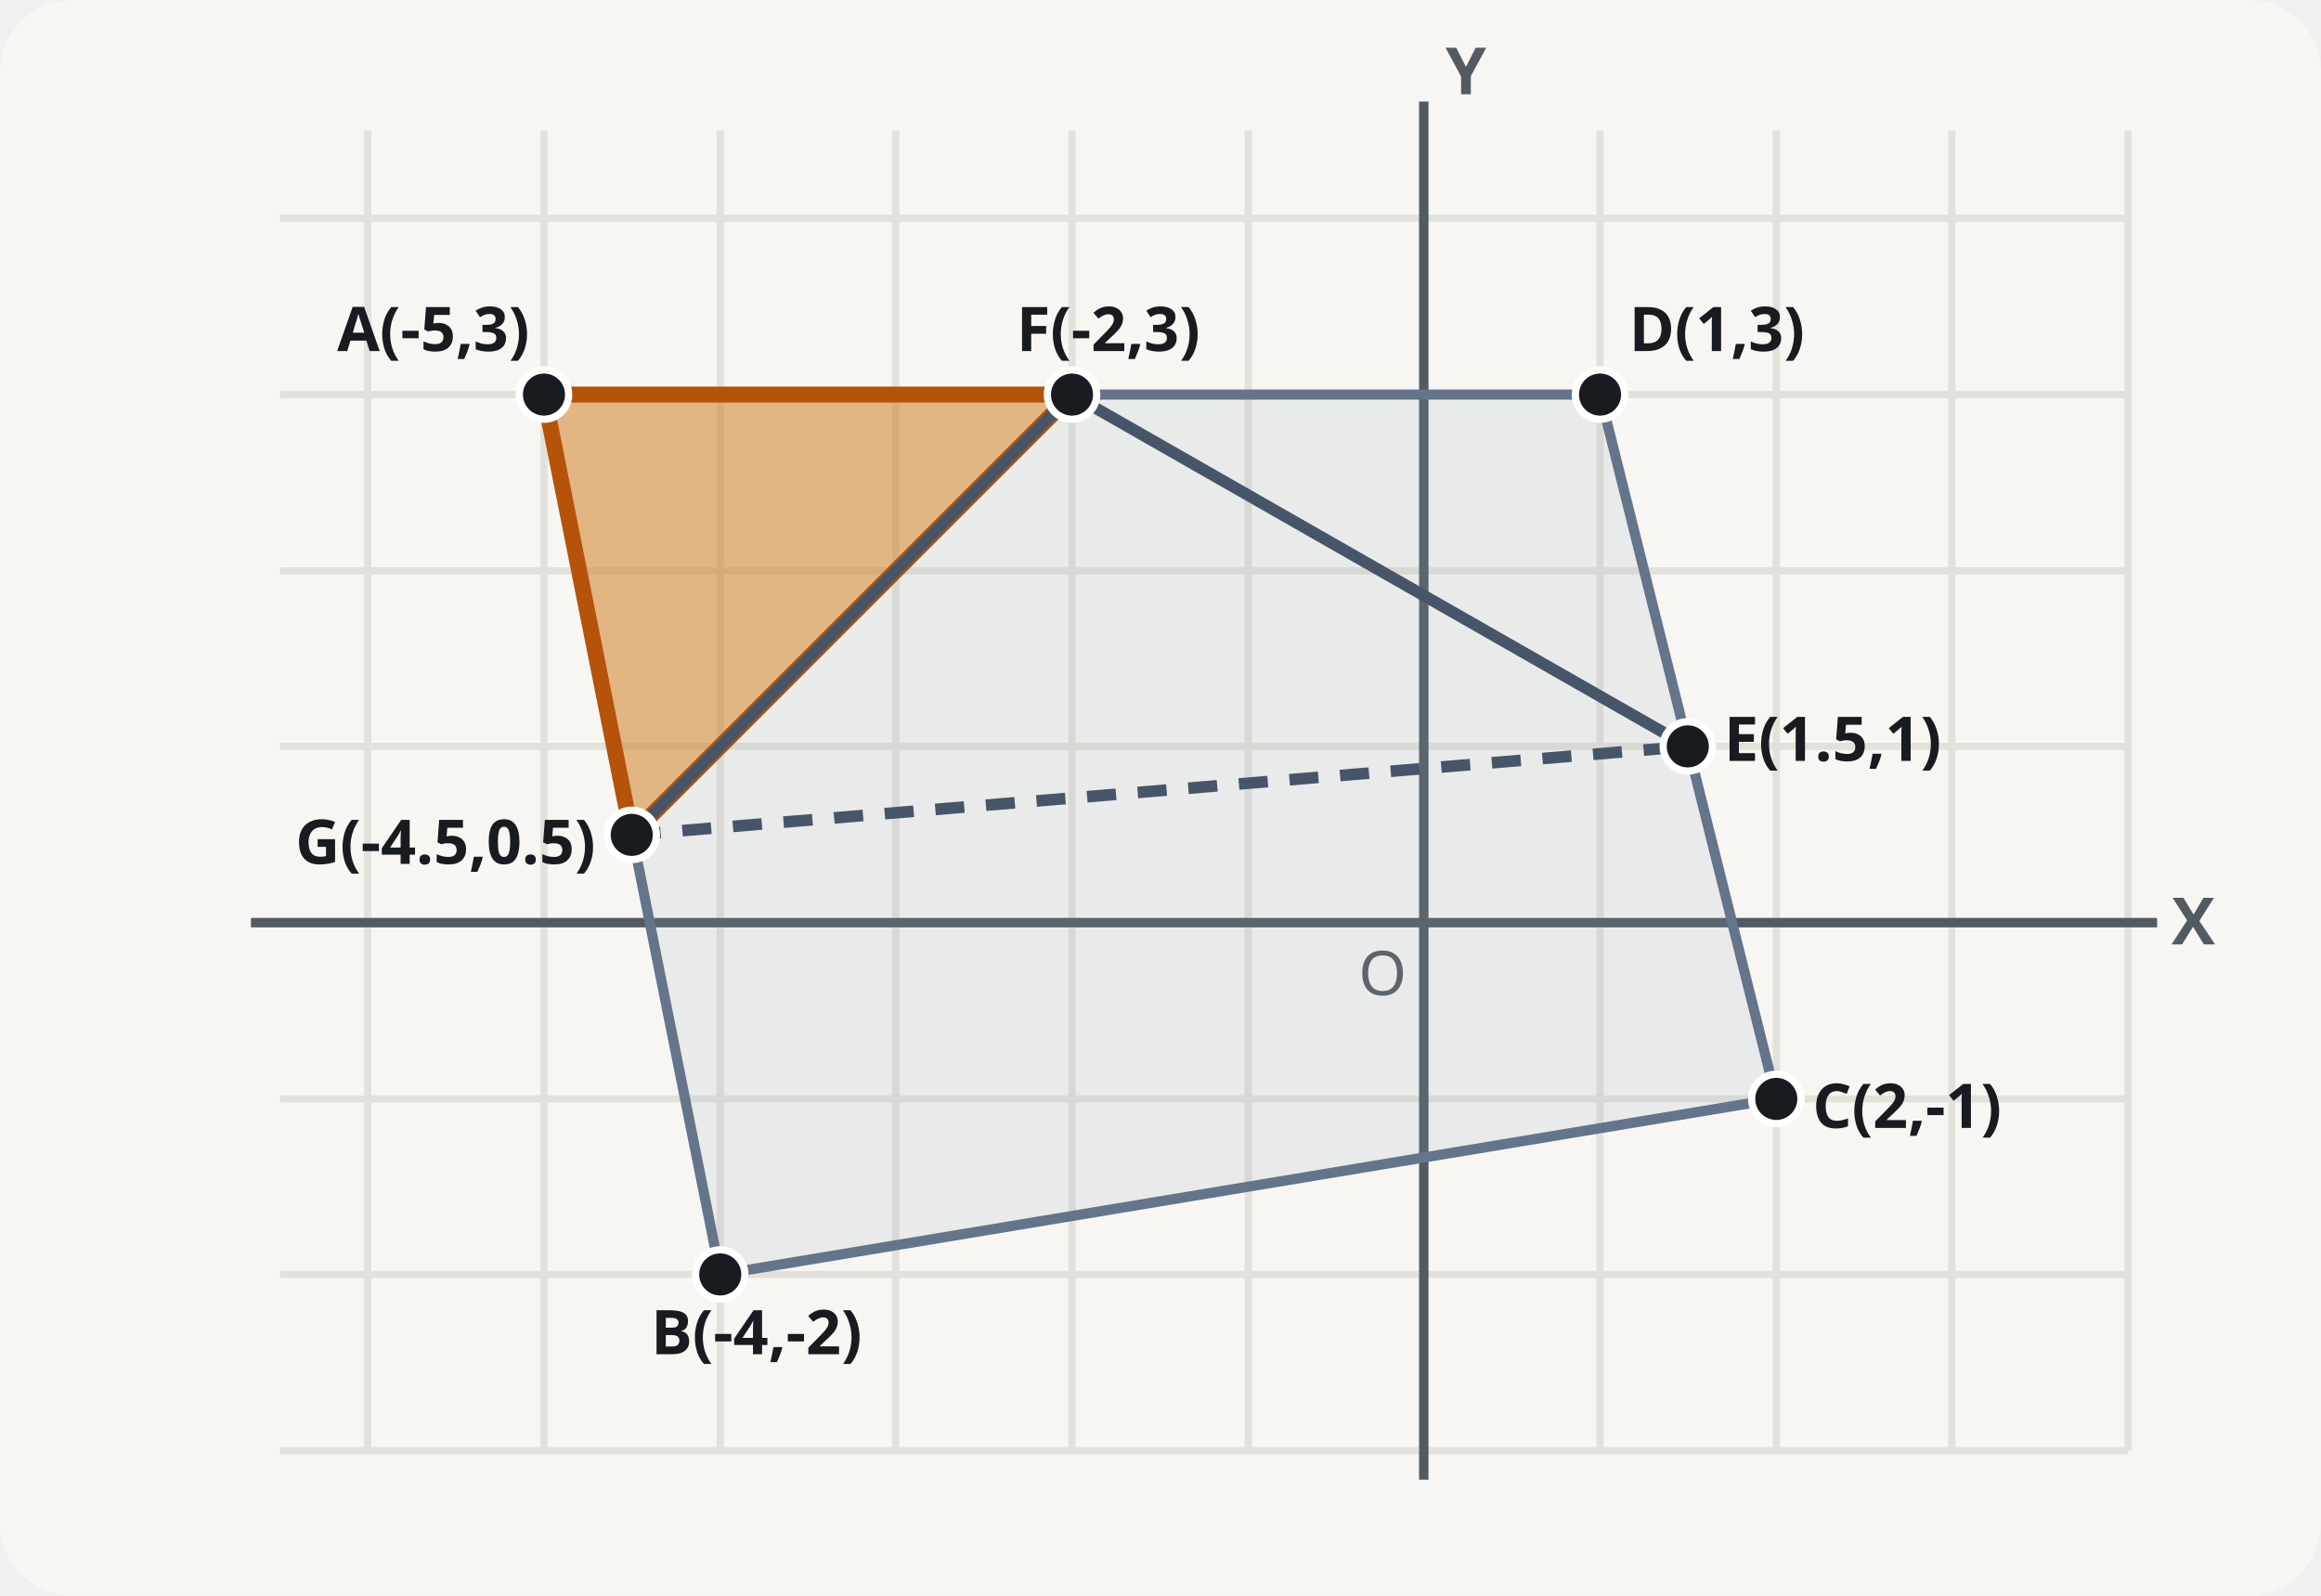
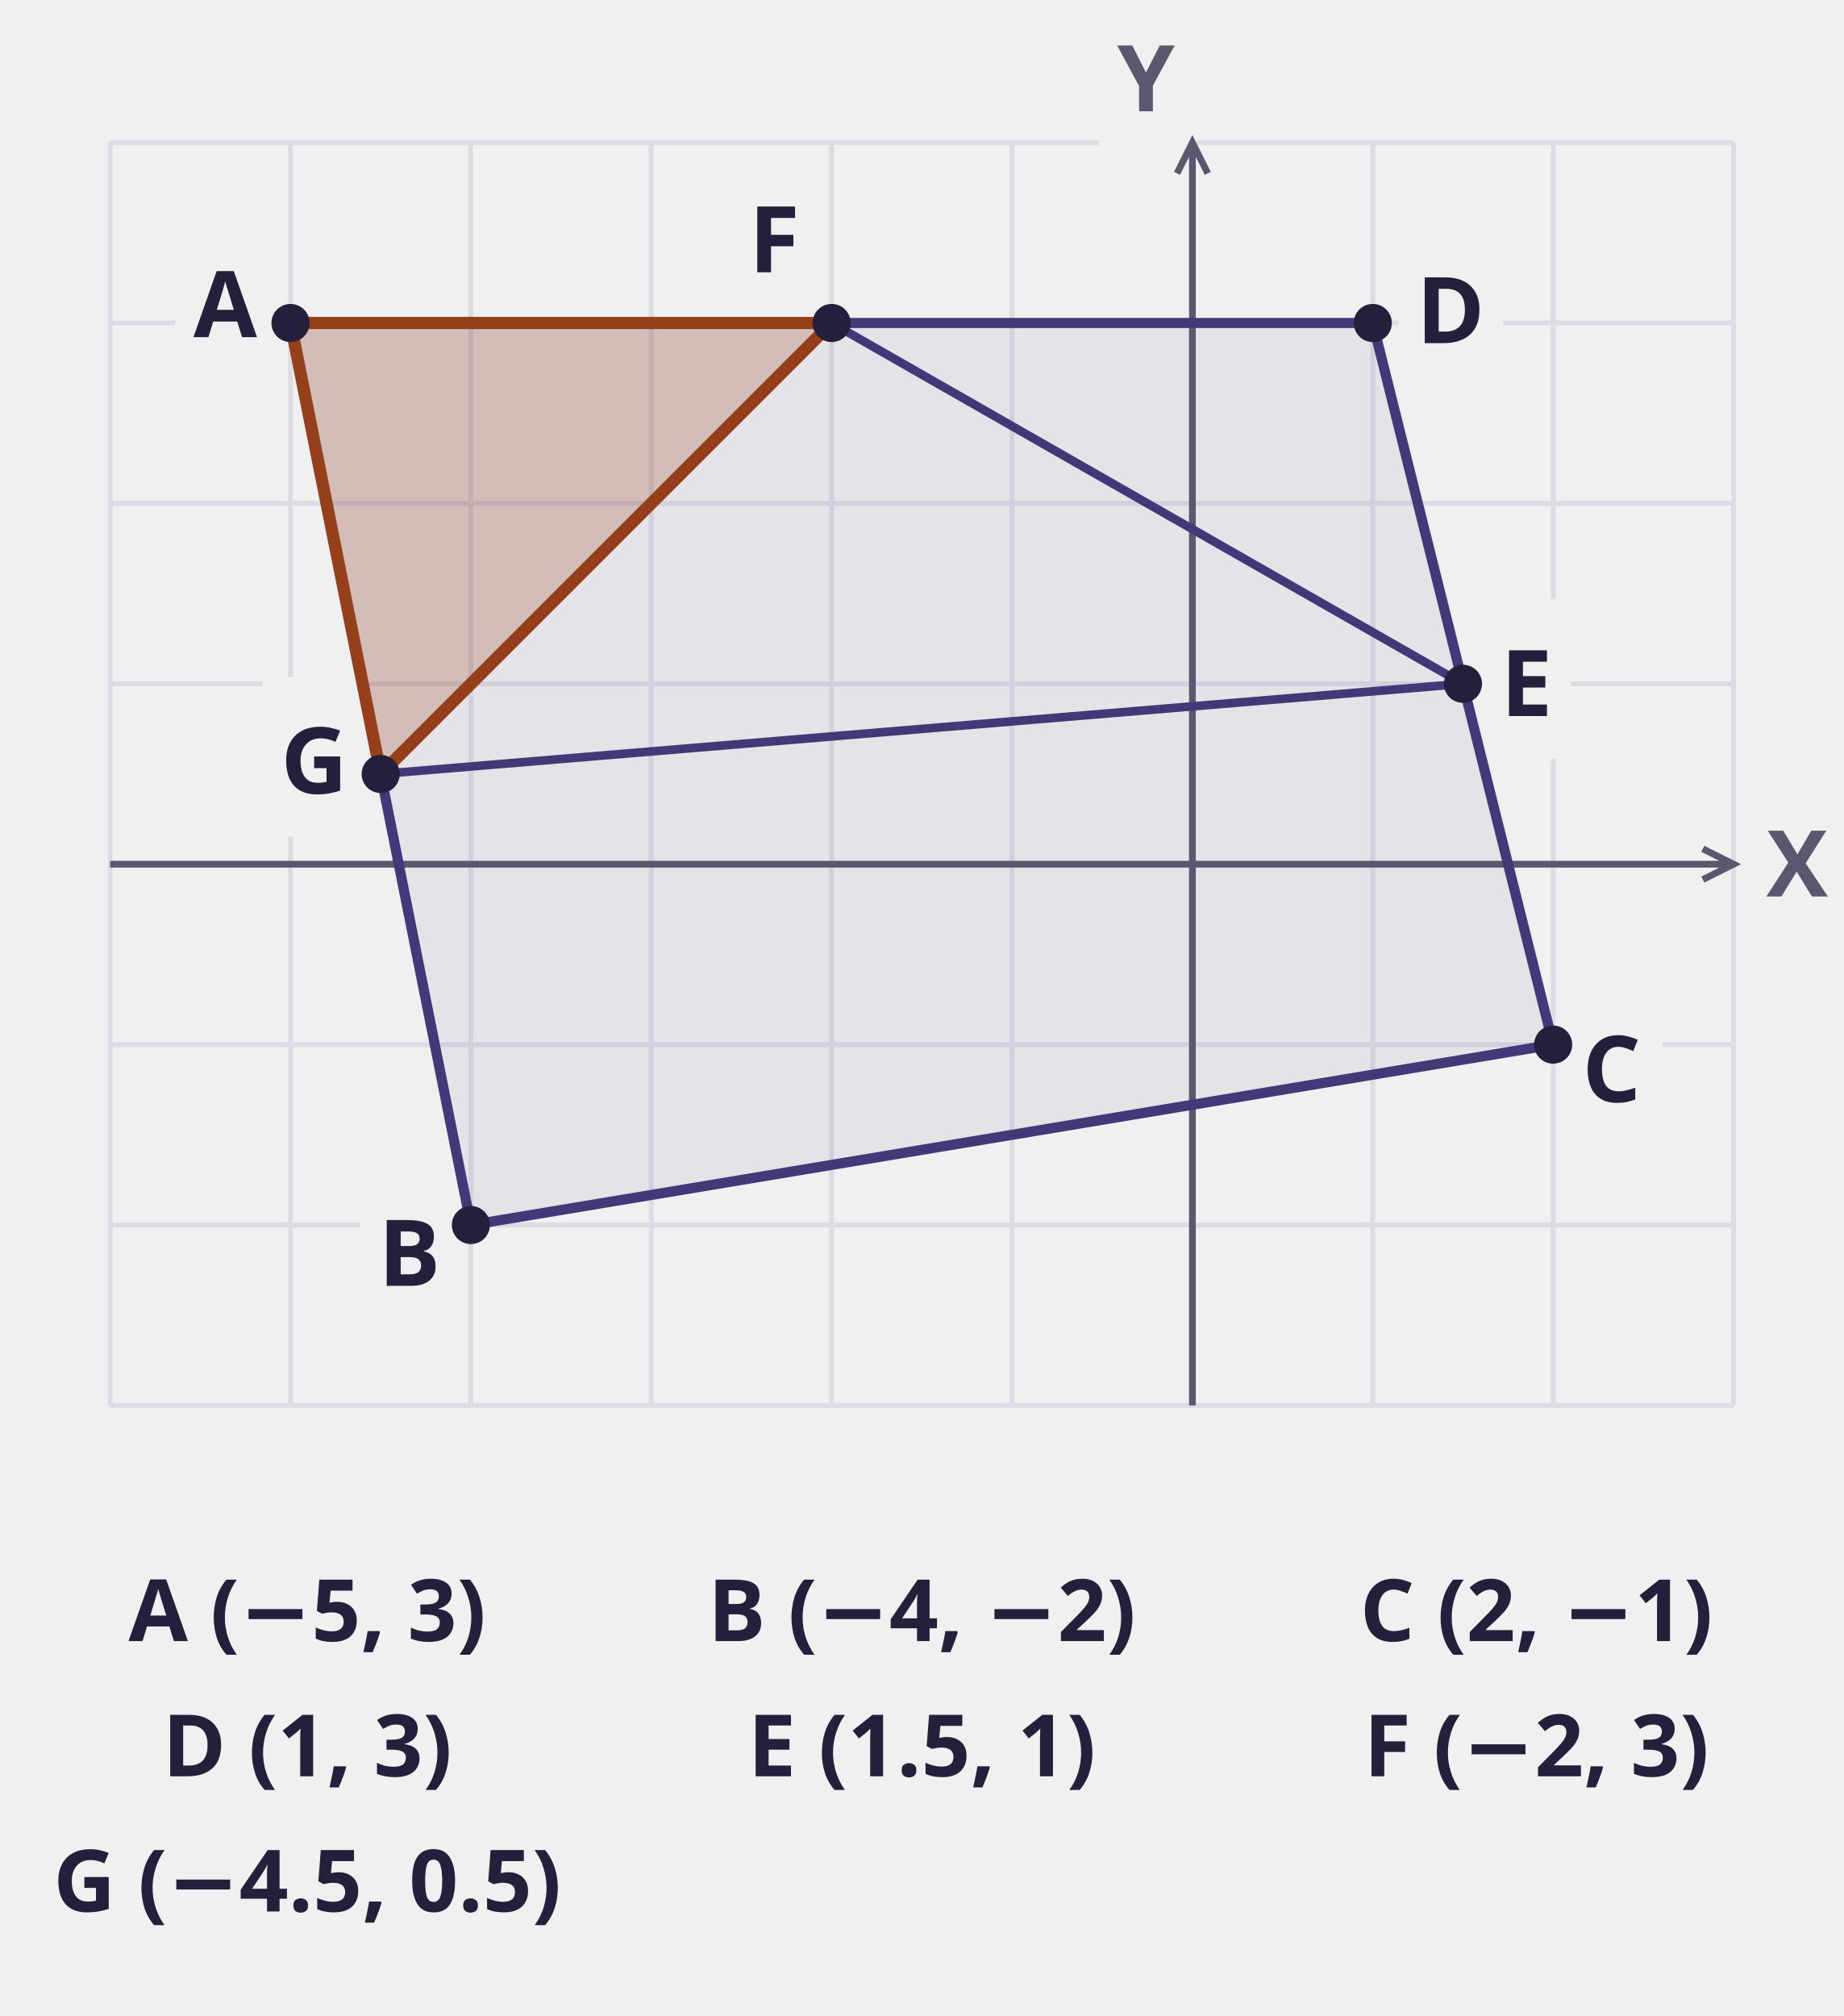
- <svg xmlns="http://www.w3.org/2000/svg" viewBox="0 0 320 220" role="img" aria-labelledby="t desc">
-   <rect width="320" height="220" rx="10" fill="#F7F6F2" />
-   <line x1="50.7" y1="18.0" x2="50.7" y2="200.0" stroke="#E3E2DA" stroke-width="1" />
-   <line x1="75" y1="18.0" x2="75" y2="200.0" stroke="#E3E2DA" stroke-width="1" />
-   <line x1="99.3" y1="18.0" x2="99.3" y2="200.0" stroke="#E3E2DA" stroke-width="1" />
-   <line x1="123.5" y1="18.0" x2="123.5" y2="200.0" stroke="#E3E2DA" stroke-width="1" />
-   <line x1="147.8" y1="18.0" x2="147.8" y2="200.0" stroke="#E3E2DA" stroke-width="1" />
-   <line x1="172.1" y1="18.0" x2="172.1" y2="200.0" stroke="#E3E2DA" stroke-width="1" />
-   <line x1="196.3" y1="18.0" x2="196.3" y2="200.0" stroke="#E3E2DA" stroke-width="1" />
-   <line x1="220.6" y1="18.0" x2="220.6" y2="200.0" stroke="#E3E2DA" stroke-width="1" />
-   <line x1="244.9" y1="18.0" x2="244.9" y2="200.0" stroke="#E3E2DA" stroke-width="1" />
-   <line x1="269.1" y1="18.0" x2="269.1" y2="200.0" stroke="#E3E2DA" stroke-width="1" />
-   <line x1="293.4" y1="18.0" x2="293.4" y2="200.0" stroke="#E3E2DA" stroke-width="1" />
-   <line x1="38.6" y1="200" x2="293.4" y2="200" stroke="#E3E2DA" stroke-width="1" />
-   <line x1="38.6" y1="175.7" x2="293.4" y2="175.7" stroke="#E3E2DA" stroke-width="1" />
-   <line x1="38.6" y1="151.5" x2="293.4" y2="151.5" stroke="#E3E2DA" stroke-width="1" />
-   <line x1="38.6" y1="127.2" x2="293.4" y2="127.2" stroke="#E3E2DA" stroke-width="1" />
-   <line x1="38.6" y1="102.9" x2="293.4" y2="102.9" stroke="#E3E2DA" stroke-width="1" />
-   <line x1="38.6" y1="78.7" x2="293.4" y2="78.7" stroke="#E3E2DA" stroke-width="1" />
-   <line x1="38.6" y1="54.4" x2="293.4" y2="54.4" stroke="#E3E2DA" stroke-width="1" />
-   <line x1="38.6" y1="30.1" x2="293.4" y2="30.1" stroke="#E3E2DA" stroke-width="1" />
-   <line x1="34.6" y1="127.2" x2="297.4" y2="127.2" stroke="#525B62" stroke-width="1.3" />
-   <text x="299.4" y="130.2" font-family="system-ui,sans-serif" font-size="9" font-weight="700" fill="#525B62">X</text>
-   <line x1="196.3" y1="14.0" x2="196.3" y2="204.0" stroke="#525B62" stroke-width="1.3" />
-   <text x="199.3" y="13.0" font-family="system-ui,sans-serif" font-size="9" font-weight="700" fill="#525B62">Y</text>
-   <text x="187.3" y="137.2" font-family="system-ui,sans-serif" font-size="8.5" fill="#525B62">O</text>
-   <polygon points="75,54.4 220.6,54.4 244.9,151.5 99.3,175.7" fill="#94A3B8" fill-opacity="0.14" stroke="#64748B" stroke-width="1.4" stroke-linejoin="round" />
-   <polygon points="75,54.4 87.1,115.1 147.8,54.4" fill="#D97706" fill-opacity="0.45" stroke="#B45309" stroke-width="2.2" stroke-linejoin="round" />
-   <line x1="87.1" y1="115.1" x2="232.7" y2="102.9" stroke="#475569" stroke-width="1.6" stroke-dasharray="4 3" />
-   <line x1="87.1" y1="115.1" x2="147.8" y2="54.4" stroke="#475569" stroke-width="1.6" />
-   <line x1="147.8" y1="54.4" x2="232.7" y2="102.9" stroke="#475569" stroke-width="1.6" />
-   <circle cx="75" cy="54.4" r="3.4" fill="#181B20" stroke="#FFFFFF" stroke-width="1" />
-   <text x="73" y="48.4" font-family="system-ui,sans-serif" font-size="8.5" font-weight="700" text-anchor="end" fill="#181B20">A(-5,3)</text>
-   <circle cx="147.8" cy="54.4" r="3.4" fill="#181B20" stroke="#FFFFFF" stroke-width="1" />
-   <text x="152.8" y="48.4" font-family="system-ui,sans-serif" font-size="8.5" font-weight="700" text-anchor="middle" fill="#181B20">F(-2,3)</text>
-   <circle cx="220.6" cy="54.4" r="3.4" fill="#181B20" stroke="#FFFFFF" stroke-width="1" />
-   <text x="224.6" y="48.4" font-family="system-ui,sans-serif" font-size="8.5" font-weight="700" text-anchor="start" fill="#181B20">D(1,3)</text>
-   <circle cx="232.7" cy="102.9" r="3.4" fill="#181B20" stroke="#FFFFFF" stroke-width="1" />
-   <text x="237.7" y="104.9" font-family="system-ui,sans-serif" font-size="8.5" font-weight="700" text-anchor="start" fill="#181B20">E(1.5,1)</text>
-   <circle cx="244.9" cy="151.5" r="3.4" fill="#181B20" stroke="#FFFFFF" stroke-width="1" />
-   <text x="249.9" y="155.5" font-family="system-ui,sans-serif" font-size="8.5" font-weight="700" text-anchor="start" fill="#181B20">C(2,-1)</text>
-   <circle cx="99.3" cy="175.7" r="3.4" fill="#181B20" stroke="#FFFFFF" stroke-width="1" />
-   <text x="104.3" y="186.7" font-family="system-ui,sans-serif" font-size="8.5" font-weight="700" text-anchor="middle" fill="#181B20">B(-4,-2)</text>
-   <circle cx="87.1" cy="115.1" r="3.4" fill="#181B20" stroke="#FFFFFF" stroke-width="1" />
-   <text x="82.1" y="119.1" font-family="system-ui,sans-serif" font-size="8.5" font-weight="700" text-anchor="end" fill="#181B20">G(-4.5,0.5)</text>
+ <svg xmlns="http://www.w3.org/2000/svg" role="img" viewBox="0 0 300 328" font-family="system-ui, sans-serif" font-weight="550" aria-labelledby="t desc">
+   <g aria-hidden="true" stroke="#dedbe4" stroke-width=".8">
+     <line x1="17.92" y1="23.2" x2="17.92" y2="228.658" />
+     <line x1="47.271" y1="23.2" x2="47.271" y2="110.095" />
+     <line x1="47.271" y1="136.095" x2="47.271" y2="228.658" />
+     <line x1="76.622" y1="23.2" x2="76.622" y2="228.658" />
+     <line x1="105.973" y1="23.2" x2="105.973" y2="228.658" />
+     <line x1="135.324" y1="23.2" x2="135.324" y2="228.658" />
+     <line x1="164.676" y1="23.2" x2="164.676" y2="228.658" />
+     <line x1="223.378" y1="23.2" x2="223.378" y2="228.658" />
+     <line x1="252.729" y1="23.2" x2="252.729" y2="97.503" />
+     <line x1="252.729" y1="123.503" x2="252.729" y2="228.658" />
+     <line x1="282.08" y1="23.2" x2="282.08" y2="228.658" />
+     <line x1="17.92" y1="228.658" x2="282.08" y2="228.658" />
+     <line x1="17.92" y1="199.307" x2="58.584" y2="199.307" />
+     <line x1="74.678" y1="199.307" x2="282.08" y2="199.307" />
+     <line x1="17.92" y1="169.956" x2="254.461" y2="169.956" />
+     <line x1="270.461" y1="169.956" x2="282.08" y2="169.956" />
+     <line x1="17.92" y1="111.253" x2="42.689" y2="111.253" />
+     <line x1="59.564" y1="111.253" x2="241.2" y2="111.253" />
+     <line x1="255.606" y1="111.253" x2="282.08" y2="111.253" />
+     <line x1="17.92" y1="81.902" x2="282.08" y2="81.902" />
+     <line x1="17.92" y1="52.551" x2="28.472" y2="52.551" />
+     <line x1="45.472" y1="52.551" x2="227.487" y2="52.551" />
+     <line x1="244.597" y1="52.551" x2="282.08" y2="52.551" />
+     <line x1="17.92" y1="23.2" x2="178.779" y2="23.2" />
+     <line x1="194.779" y1="23.2" x2="282.08" y2="23.2" />
+   </g>
+   <polygon points="47.271,52.551 76.622,199.307 252.729,169.956 223.378,52.551" fill="#443878" fill-opacity="0.07" data-dg-region="ABCD" />
+   <polygon points="47.271,52.551 61.947,125.929 135.324,52.551" fill="#963f1b" fill-opacity="0.23" data-dg-region="AGF" data-dg-obstacle="region-AGF" data-dg-fill="" />
+   <line x1="17.92" y1="140.604" x2="282.08" y2="140.604" stroke="#5c566e" stroke-width="1.1" data-dg-obstacle="X-axis" />
+   <polyline points="277.08,138.104 282.08,140.604 277.08,143.104" fill="none" stroke="#5c566e" stroke-width="1.1" data-dg-obstacle="X-arrow" />
+   <line x1="194.027" y1="228.658" x2="194.027" y2="23.2" stroke="#5c566e" stroke-width="1.1" data-dg-obstacle="Y-axis" />
+   <polyline points="191.527,28.2 194.027,23.2 196.527,28.2" fill="none" stroke="#5c566e" stroke-width="1.1" data-dg-obstacle="Y-arrow" />
+   <line x1="61.947" y1="125.929" x2="135.324" y2="52.551" stroke="#963f1b" stroke-width="2" stroke-linecap="round" data-dg-obstacle="GF" data-dg-edge="GF" />
+   <line x1="135.324" y1="52.551" x2="238.053" y2="111.253" stroke="#443878" stroke-width="1.4" stroke-linecap="round" data-dg-obstacle="FE" data-dg-edge="FE" />
+   <line x1="238.053" y1="111.253" x2="61.947" y2="125.929" stroke="#443878" stroke-width="1.4" stroke-linecap="round" data-dg-obstacle="EG" data-dg-edge="EG" />
+   <line x1="47.271" y1="52.551" x2="76.622" y2="199.307" stroke="#443878" stroke-width="1.65" stroke-linecap="round" data-dg-obstacle="AB" data-dg-edge="AB" />
+   <line x1="76.622" y1="199.307" x2="252.729" y2="169.956" stroke="#443878" stroke-width="1.65" stroke-linecap="round" data-dg-obstacle="BC" data-dg-edge="BC" />
+   <line x1="252.729" y1="169.956" x2="223.378" y2="52.551" stroke="#443878" stroke-width="1.65" stroke-linecap="round" data-dg-obstacle="CD" data-dg-edge="CD" />
+   <line x1="223.378" y1="52.551" x2="47.271" y2="52.551" stroke="#443878" stroke-width="1.65" stroke-linecap="round" data-dg-obstacle="DA" data-dg-edge="DA" />
+   <line x1="47.271" y1="52.551" x2="61.947" y2="125.929" stroke="#963f1b" stroke-width="2" stroke-linecap="round" data-dg-obstacle="AG" data-dg-edge="AG" />
+   <line x1="135.324" y1="52.551" x2="47.271" y2="52.551" stroke="#963f1b" stroke-width="2" stroke-linecap="round" data-dg-obstacle="FA" data-dg-edge="FA" />
+   <circle cx="47.271" cy="52.551" r="3.1" fill="#24203c" data-dg-obstacle="point-A" data-dg-fill="" data-dg-point="A" />
+   <circle cx="76.622" cy="199.307" r="3.1" fill="#24203c" data-dg-obstacle="point-B" data-dg-fill="" data-dg-point="B" />
+   <circle cx="252.729" cy="169.956" r="3.1" fill="#24203c" data-dg-obstacle="point-C" data-dg-fill="" data-dg-point="C" />
+   <circle cx="223.378" cy="52.551" r="3.1" fill="#24203c" data-dg-obstacle="point-D" data-dg-fill="" data-dg-point="D" />
+   <circle cx="238.053" cy="111.253" r="3.1" fill="#24203c" data-dg-obstacle="point-E" data-dg-fill="" data-dg-point="E" />
+   <circle cx="135.324" cy="52.551" r="3.1" fill="#24203c" data-dg-obstacle="point-F" data-dg-fill="" data-dg-point="F" />
+   <circle cx="61.947" cy="125.929" r="3.1" fill="#24203c" data-dg-obstacle="point-G" data-dg-fill="" data-dg-point="G" />
+   <text text-anchor="middle" dy=".35em" fill="#5c566e" data-dg-label="X" data-dg-font="vertex" x="292.43" y="140.604" font-size="15">X</text>
+   <text text-anchor="middle" dy=".35em" fill="#5c566e" data-dg-label="Y" data-dg-font="vertex" x="186.467" y="12.85" font-size="15">Y</text>
+   <text text-anchor="middle" dy=".35em" fill="#24203c" data-dg-label="A" data-dg-font="vertex" x="36.652" y="49.611" font-size="15">A</text>
+   <text text-anchor="middle" dy=".35em" fill="#24203c" data-dg-label="B" data-dg-font="vertex" x="66.631" y="203.952" font-size="15">B</text>
+   <text text-anchor="middle" dy=".35em" fill="#24203c" data-dg-label="C" data-dg-font="vertex" x="262.242" y="174.033" font-size="15">C</text>
+   <text text-anchor="middle" dy=".35em" fill="#24203c" data-dg-label="D" data-dg-font="vertex" x="236.042" y="50.578" font-size="15">D</text>
+   <text text-anchor="middle" dy=".35em" fill="#24203c" data-dg-label="E" data-dg-font="vertex" x="248.403" y="111.253" font-size="15">E</text>
+   <text text-anchor="middle" dy=".35em" fill="#24203c" data-dg-label="F" data-dg-font="vertex" x="126" y="39.051" font-size="15">F</text>
+   <text text-anchor="middle" dy=".35em" fill="#24203c" data-dg-label="G" data-dg-font="vertex" x="51.127" y="123.845" font-size="15">G</text>
+   <text x="50" y="267" text-anchor="middle" font-size="14" fill="#24203c">A (−5, 3)</text>
+   <text x="150" y="267" text-anchor="middle" font-size="14" fill="#24203c">B (−4, −2)</text>
+   <text x="250" y="267" text-anchor="middle" font-size="14" fill="#24203c">C (2, −1)</text>
+   <text x="50" y="289" text-anchor="middle" font-size="14" fill="#24203c">D (1, 3)</text>
+   <text x="150" y="289" text-anchor="middle" font-size="14" fill="#24203c">E (1.5, 1)</text>
+   <text x="250" y="289" text-anchor="middle" font-size="14" fill="#24203c">F (−2, 3)</text>
+   <text x="50" y="311" text-anchor="middle" font-size="14" fill="#24203c">G (−4.5, 0.5)</text>
</svg>
